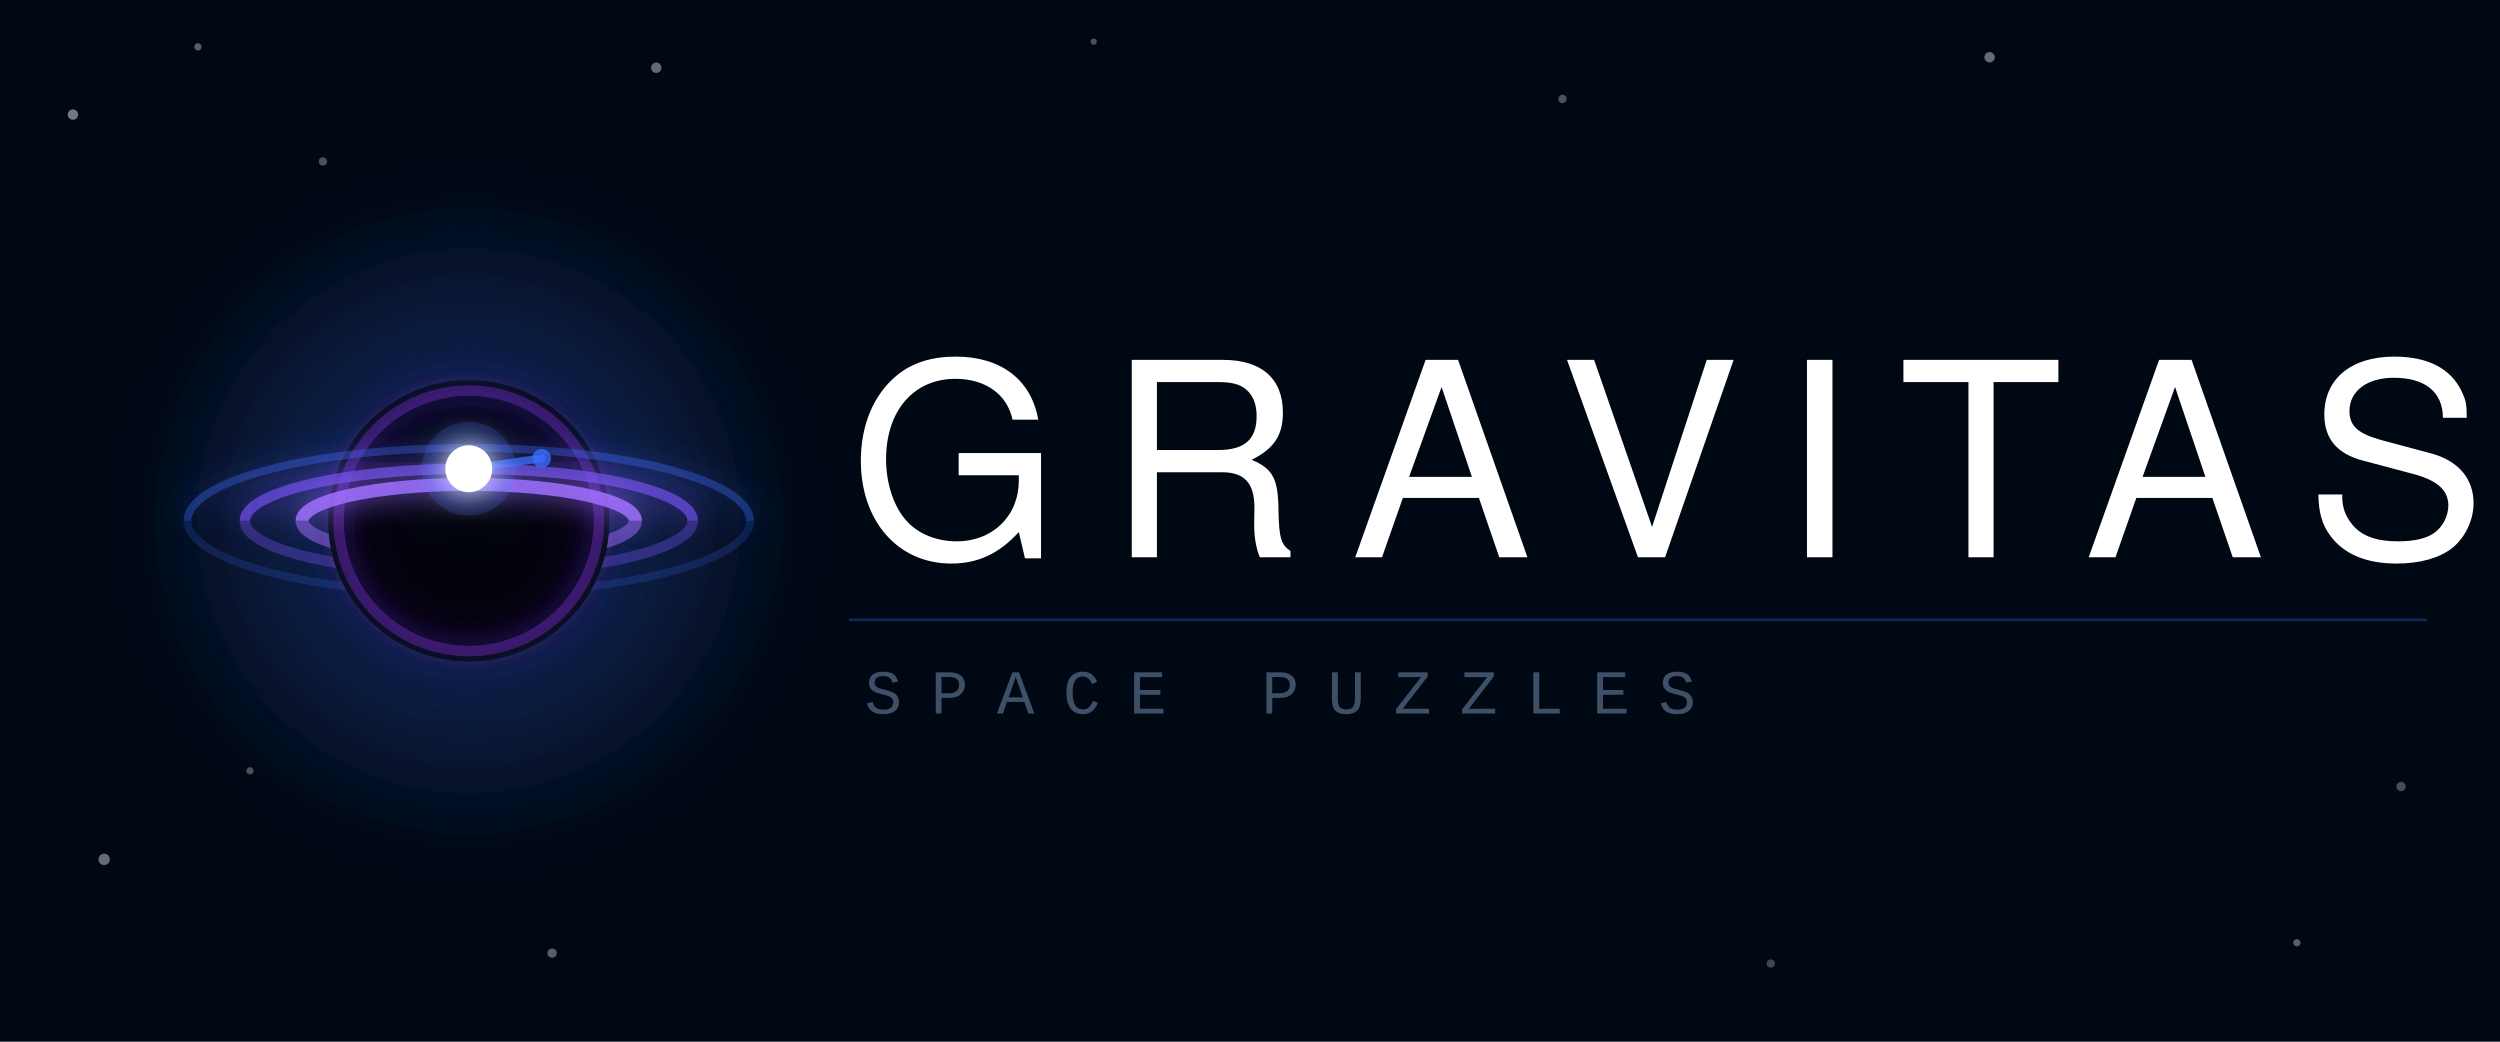
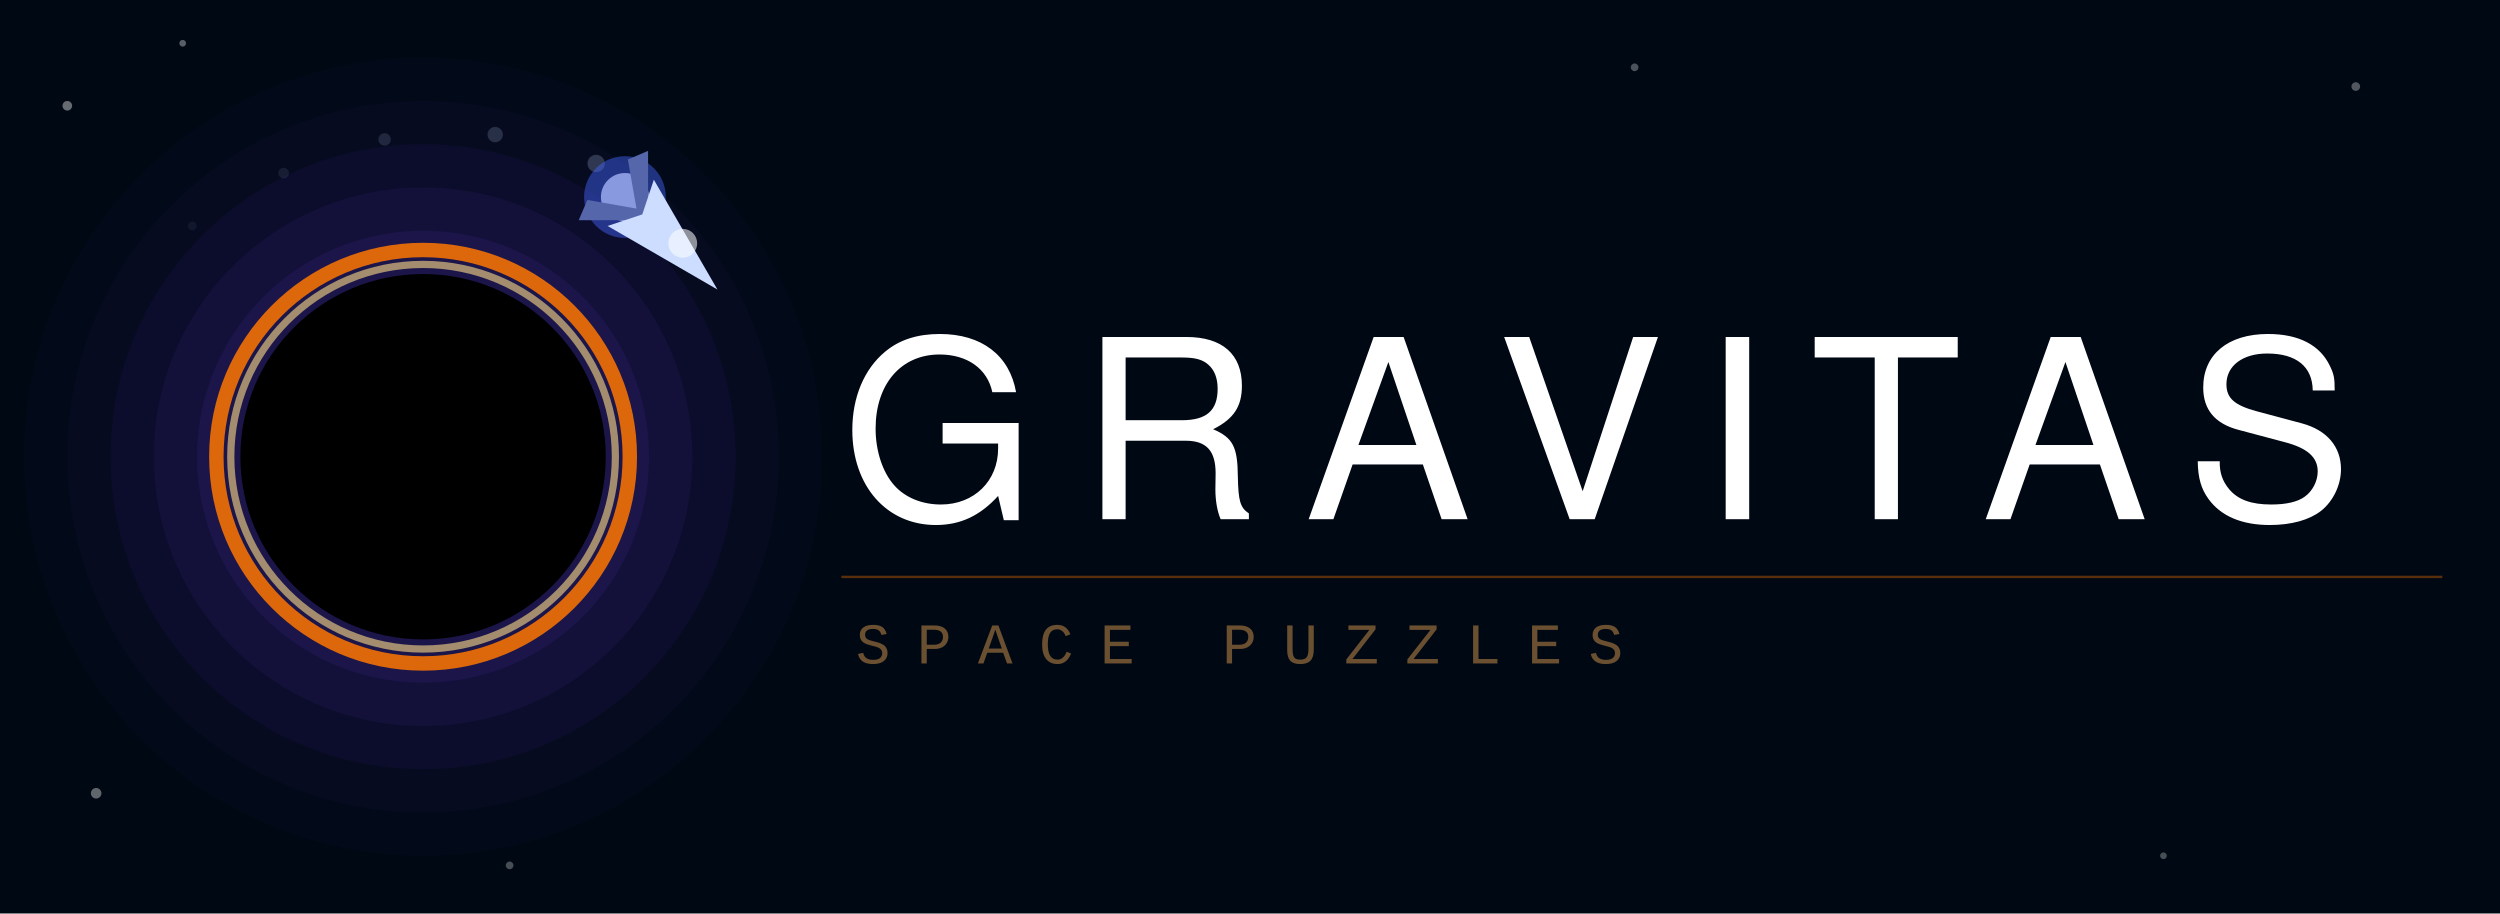
- <svg xmlns="http://www.w3.org/2000/svg" viewBox="0 0 480 200" width="480" height="200">
-   <defs>
-     <filter id="glow" x="-60%" y="-60%" width="220%" height="220%">
-       <feGaussianBlur in="SourceGraphic" stdDeviation="3" result="blur" />
-       <feMerge>
-         <feMergeNode in="blur" />
-         <feMergeNode in="SourceGraphic" />
-       </feMerge>
-     </filter>
-     <filter id="softGlow" x="-100%" y="-100%" width="300%" height="300%">
-       <feGaussianBlur in="SourceGraphic" stdDeviation="7" result="blur" />
-       <feMerge>
-         <feMergeNode in="blur" />
-         <feMergeNode in="SourceGraphic" />
-       </feMerge>
-     </filter>
-     <radialGradient id="halo" cx="50%" cy="50%" r="50%">
-       <stop offset="0%" stop-color="#3D6FFF" stop-opacity="0.22" />
-       <stop offset="100%" stop-color="#3D6FFF" stop-opacity="0" />
-     </radialGradient>
-     <radialGradient id="bhCore" cx="50%" cy="50%" r="50%">
-       <stop offset="0%" stop-color="#000000" />
-       <stop offset="80%" stop-color="#040210" />
-       <stop offset="100%" stop-color="#080428" />
-     </radialGradient>
-   </defs>
-   <rect width="480" height="200" fill="#000814" />
-   <circle cx="14" cy="22" r="1" fill="#FFFFFF" opacity="0.45" />
+ <svg xmlns="http://www.w3.org/2000/svg" viewBox="0 0 520 190" width="520" height="190">
+   <rect width="520" height="190" fill="#000814" />
+   <circle cx="14" cy="22" r="1" fill="#FFFFFF" opacity="0.40" />
  <circle cx="38" cy="9" r="0.7" fill="#FFFFFF" opacity="0.35" />
-   <circle cx="62" cy="31" r="0.8" fill="#FFFFFF" opacity="0.30" />
-   <circle cx="20" cy="165" r="1.1" fill="#FFFFFF" opacity="0.40" />
-   <circle cx="48" cy="148" r="0.7" fill="#FFFFFF" opacity="0.30" />
-   <circle cx="106" cy="183" r="0.9" fill="#FFFFFF" opacity="0.35" />
-   <circle cx="126" cy="13" r="1" fill="#FFFFFF" opacity="0.40" />
-   <circle cx="300" cy="19" r="0.8" fill="#FFFFFF" opacity="0.30" />
-   <circle cx="382" cy="11" r="1" fill="#FFFFFF" opacity="0.40" />
-   <circle cx="441" cy="181" r="0.7" fill="#FFFFFF" opacity="0.35" />
-   <circle cx="461" cy="151" r="0.9" fill="#FFFFFF" opacity="0.28" />
-   <circle cx="210" cy="8" r="0.6" fill="#FFFFFF" opacity="0.30" />
-   <circle cx="340" cy="185" r="0.8" fill="#FFFFFF" opacity="0.25" />
-   <circle cx="90" cy="100" r="64" fill="url(#halo)" filter="url(#softGlow)" />
-   <path d="M 36,100 A 54,14 0 0 0 144,100" fill="none" stroke="#3D6FFF" stroke-width="1.5" stroke-opacity="0.18" />
-   <path d="M 47,100 A 43,10 0 0 0 133,100" fill="none" stroke="#7050E8" stroke-width="2" stroke-opacity="0.38" />
-   <path d="M 58,100 A 32,7 0 0 0 122,100" fill="none" stroke="#A070FF" stroke-width="2.5" stroke-opacity="0.50" />
-   <circle cx="90" cy="100" r="27" fill="#000814" />
-   <circle cx="90" cy="100" r="25" fill="url(#bhCore)" />
-   <circle cx="90" cy="100" r="25" fill="none" stroke="#5B2D9E" stroke-width="2" stroke-opacity="0.55" filter="url(#glow)" />
-   <path d="M 36,100 A 54,14 0 0 1 144,100" fill="none" stroke="#3D6FFF" stroke-width="1.5" stroke-opacity="0.35" filter="url(#glow)" />
-   <path d="M 47,100 A 43,10 0 0 1 133,100" fill="none" stroke="#7050E8" stroke-width="2" stroke-opacity="0.70" filter="url(#glow)" />
-   <path d="M 58,100 A 32,7 0 0 1 122,100" fill="none" stroke="#A070FF" stroke-width="2.5" stroke-opacity="0.85" filter="url(#glow)" />
-   <line x1="90" y1="90" x2="104" y2="88" stroke="#3D6FFF" stroke-width="1.5" stroke-linecap="round" stroke-opacity="0.75" />
-   <circle cx="104" cy="88" r="1.8" fill="#3D6FFF" opacity="0.75" />
-   <circle cx="90" cy="90" r="9" fill="#3D6FFF" fill-opacity="0.20" filter="url(#softGlow)" />
-   <circle cx="90" cy="90" r="4.5" fill="#FFFFFF" filter="url(#glow)" />
-   <text x="163" y="107" font-family="'Helvetica Neue', Helvetica, Arial, sans-serif" font-size="52" font-weight="200" letter-spacing="9" fill="#FFFFFF">GRAVITAS</text>
-   <line x1="163" y1="119" x2="466" y2="119" stroke="#3D6FFF" stroke-width="0.5" stroke-opacity="0.30" />
-   <text x="166" y="137" font-family="'Courier New', Courier, monospace" font-size="12" letter-spacing="5.5" fill="#3D5068">SPACE PUZZLES</text>
+   <circle cx="20" cy="165" r="1.1" fill="#FFFFFF" opacity="0.38" />
+   <circle cx="106" cy="180" r="0.8" fill="#FFFFFF" opacity="0.28" />
+   <circle cx="340" cy="14" r="0.8" fill="#FFFFFF" opacity="0.30" />
+   <circle cx="450" cy="178" r="0.7" fill="#FFFFFF" opacity="0.28" />
+   <circle cx="490" cy="18" r="0.9" fill="#FFFFFF" opacity="0.32" />
+   <circle cx="88" cy="95" r="83" fill="#5533BB" fill-opacity="0.025" />
+   <circle cx="88" cy="95" r="74" fill="#5533BB" fill-opacity="0.05" />
+   <circle cx="88" cy="95" r="65" fill="#5533BB" fill-opacity="0.075" />
+   <circle cx="88" cy="95" r="56" fill="#5533BB" fill-opacity="0.1" />
+   <circle cx="88" cy="95" r="47" fill="#5533BB" fill-opacity="0.125" />
+   <circle cx="88" cy="95" r="43" fill="none" stroke="#FF7700" stroke-opacity="0.85" stroke-width="3" />
+   <circle cx="88" cy="95" r="40" fill="none" stroke="#FFDD88" stroke-opacity="0.60" stroke-width="1.5" />
+   <circle cx="88" cy="95" r="38" fill="#000000" />
+   <circle cx="40" cy="47" r="0.9" fill="#AABBDD" fill-opacity="0.07" />
+   <circle cx="59" cy="36" r="1.1" fill="#AABBDD" fill-opacity="0.11" />
+   <circle cx="80" cy="29" r="1.3" fill="#AABBDD" fill-opacity="0.16" />
+   <circle cx="103" cy="28" r="1.6" fill="#AABBDD" fill-opacity="0.21" />
+   <circle cx="124" cy="34" r="1.8" fill="#AABBDD" fill-opacity="0.26" />
+   <g transform="translate(136,47) rotate(45)">
+     <circle cx="-8.5" cy="0" r="8.5" fill="#4466FF" fill-opacity="0.45" />
+     <circle cx="-8.5" cy="0" r="5" fill="#AABBFF" fill-opacity="0.75" />
+     <path d="M-1.7,0 L-11.9,-10.2 L-13.6,-5.95 L-5.1,0 L-13.6,5.95 L-11.9,10.2 Z" fill="#5566AA" />
+     <path d="M18.7,0 L-6.8,-6.8 L-3.4,0 L-6.8,6.8 Z" fill="#CCDDFF" />
+     <circle cx="6.8" cy="-1.7" r="3" fill="#FFFFFF" fill-opacity="0.55" />
+   </g>
+   <text x="175" y="108" font-family="'Helvetica Neue', Helvetica, Arial, sans-serif" font-size="52" font-weight="200" letter-spacing="9" fill="#FFFFFF">GRAVITAS</text>
+   <line x1="175" y1="120" x2="508" y2="120" stroke="#FF7700" stroke-width="0.5" stroke-opacity="0.35" />
+   <text x="178" y="138" font-family="'Courier New', Courier, monospace" font-size="12" letter-spacing="5.5" fill="#6A5030">SPACE PUZZLES</text>
</svg>
